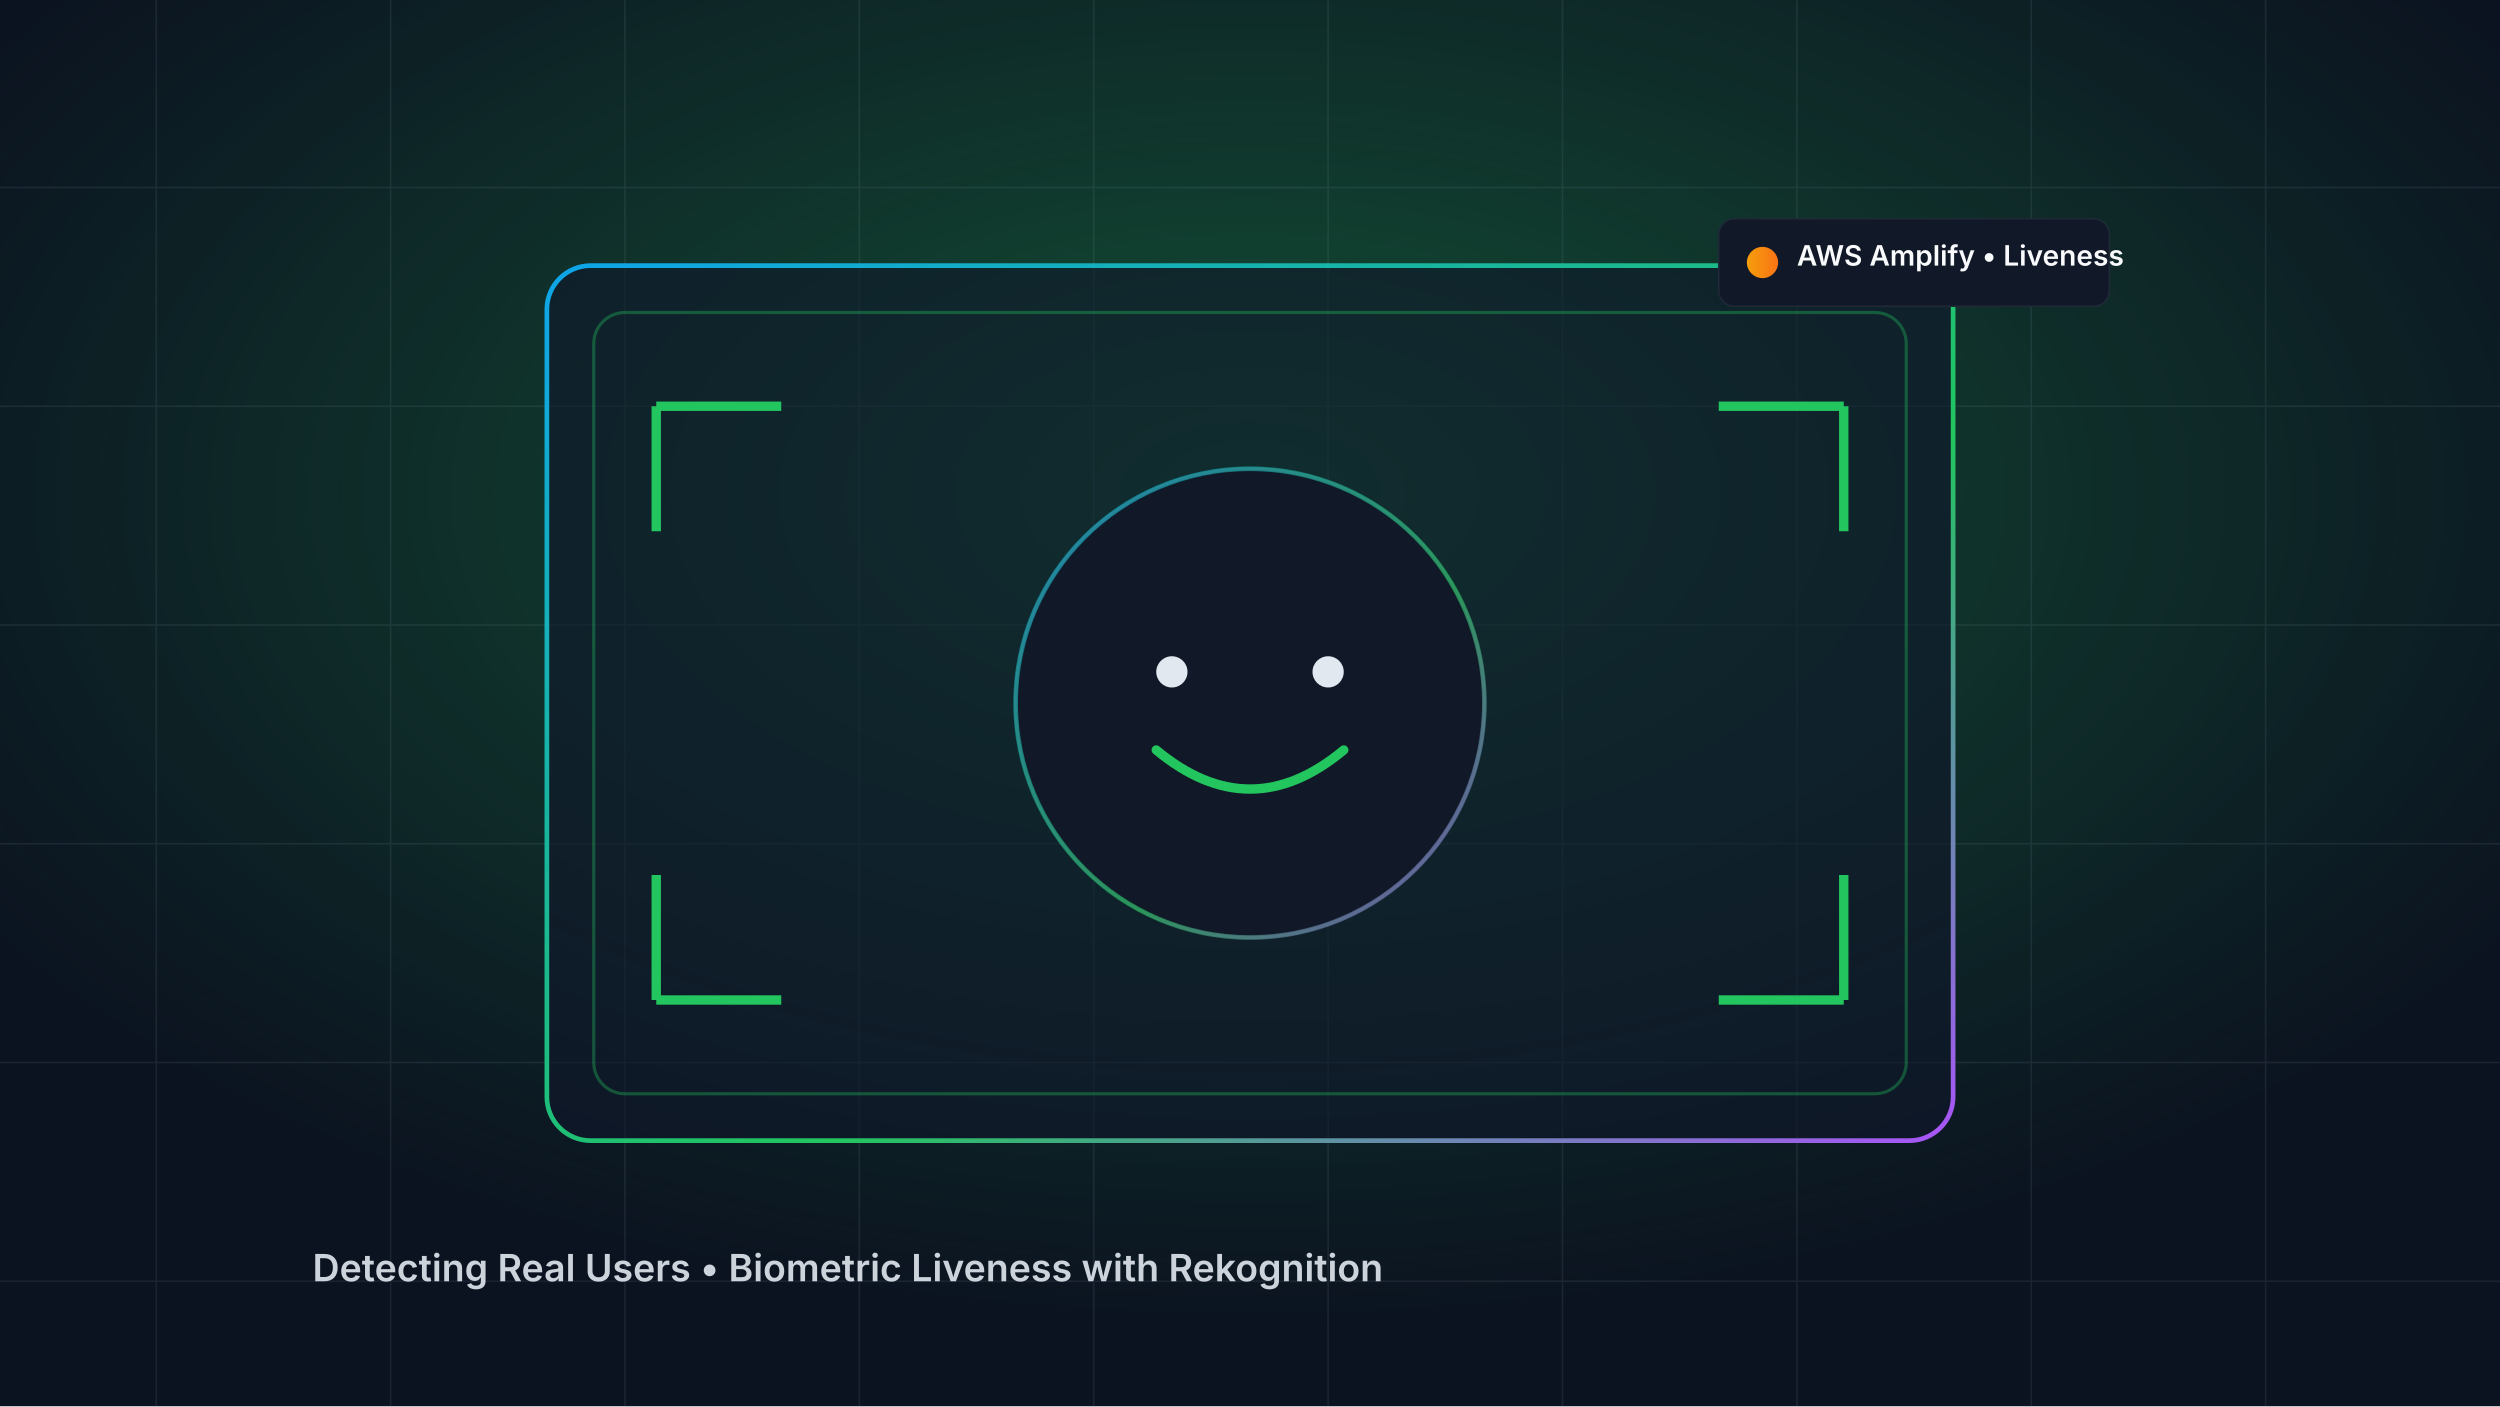
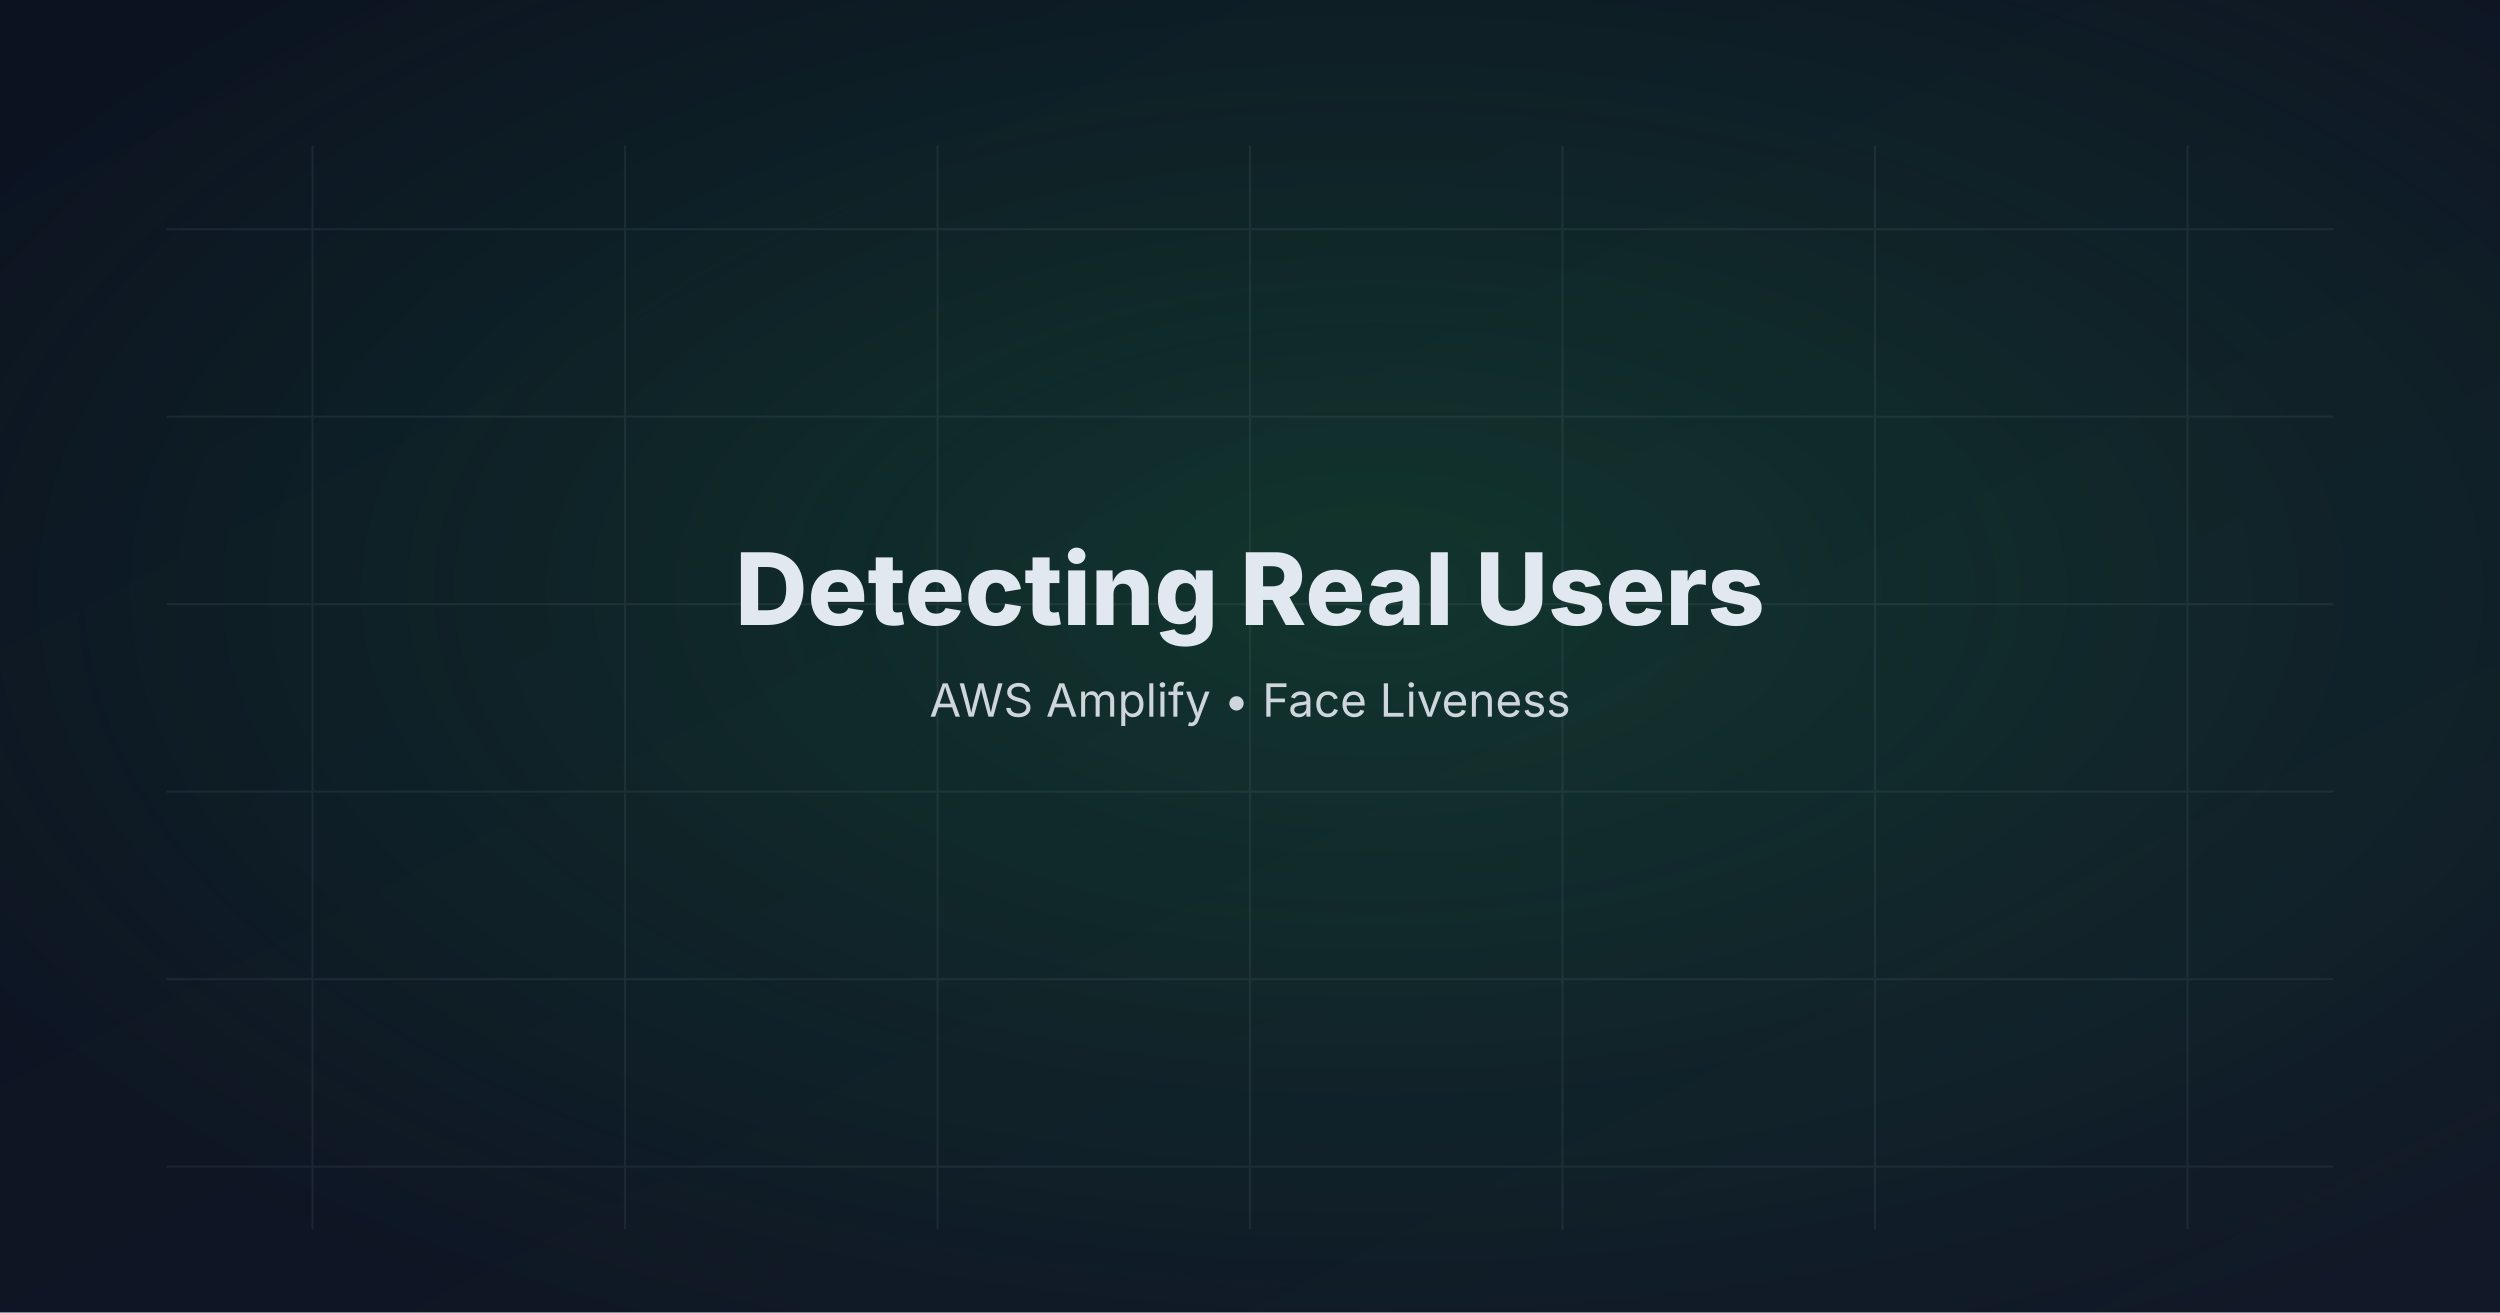
- <svg xmlns="http://www.w3.org/2000/svg" width="1600" height="900" viewBox="0 0 1600 900" fill="none">
+ <svg xmlns="http://www.w3.org/2000/svg" width="1200" height="630" viewBox="0 0 1200 630" role="img" aria-label="Detecting Real Users – AWS Amplify Face Liveness cover">
  <defs>
-     <linearGradient id="g1" x1="0" y1="0" x2="1" y2="1">
-       <stop offset="0%" stop-color="#0ea5e9" />
-       <stop offset="60%" stop-color="#22c55e" />
-       <stop offset="100%" stop-color="#a855f7" />
+     <linearGradient id="bg" x1="0" y1="0" x2="1" y2="1">
+       <stop offset="0%" stop-color="#0b1220" />
+       <stop offset="100%" stop-color="#111827" />
    </linearGradient>
-     <radialGradient id="glow" cx="50%" cy="35%" r="60%">
-       <stop offset="0%" stop-color="#22c55e" stop-opacity="0.35" />
+     <radialGradient id="glow" cx="55%" cy="45%" r="65%">
+       <stop offset="0%" stop-color="#22c55e" stop-opacity="0.18" />
      <stop offset="100%" stop-color="#22c55e" stop-opacity="0" />
    </radialGradient>
-     <linearGradient id="aws" x1="0" y1="0" x2="1" y2="0">
-       <stop offset="0%" stop-color="#f59e0b" />
-       <stop offset="100%" stop-color="#f97316" />
-     </linearGradient>
  </defs>
-   <rect width="1600" height="900" fill="#0b1220" />
-   <rect width="1600" height="900" fill="url(#glow)" />
-   <g opacity="0.12" stroke="#94a3b8" stroke-width="1">
-     <g>
-       <path d="M100 0 V900" />
-       <path d="M250 0 V900" />
-       <path d="M400 0 V900" />
-       <path d="M550 0 V900" />
-       <path d="M700 0 V900" />
-       <path d="M850 0 V900" />
-       <path d="M1000 0 V900" />
-       <path d="M1150 0 V900" />
-       <path d="M1300 0 V900" />
-       <path d="M1450 0 V900" />
-     </g>
-     <g>
-       <path d="M0 120 H1600" />
-       <path d="M0 260 H1600" />
-       <path d="M0 400 H1600" />
-       <path d="M0 540 H1600" />
-       <path d="M0 680 H1600" />
-       <path d="M0 820 H1600" />
-     </g>
+   <rect width="1200" height="630" fill="url(#bg)" />
+   <rect width="1200" height="630" fill="url(#glow)" />
+   <g opacity="0.10" stroke="#94a3b8" stroke-width="1">
+     <path d="M80 110 H1120" />
+     <path d="M80 200 H1120" />
+     <path d="M80 290 H1120" />
+     <path d="M80 380 H1120" />
+     <path d="M80 470 H1120" />
+     <path d="M80 560 H1120" />
+     <path d="M150 70 V590" />
+     <path d="M300 70 V590" />
+     <path d="M450 70 V590" />
+     <path d="M600 70 V590" />
+     <path d="M750 70 V590" />
+     <path d="M900 70 V590" />
+     <path d="M1050 70 V590" />
  </g>
-   <rect x="350" y="170" width="900" height="560" rx="28" stroke="url(#g1)" stroke-width="3" fill="#0f172a" fill-opacity="0.6" />
-   <rect x="380" y="200" width="840" height="500" rx="20" stroke="#22c55e" stroke-opacity="0.35" stroke-width="2" fill="none" />
-   <g transform="translate(800, 450)">
-     <circle r="150" fill="#111827" stroke="#94a3b8" stroke-opacity="0.35" stroke-width="2" />
-     <circle r="150" fill="none" stroke="url(#g1)" stroke-width="3" opacity="0.6" />
-     <circle cx="-50" cy="-20" r="10" fill="#e2e8f0" />
-     <circle cx="50" cy="-20" r="10" fill="#e2e8f0" />
-     <path d="M-60 30 Q0 80 60 30" fill="none" stroke="#22c55e" stroke-width="6" stroke-linecap="round" />
+   <g fill="#e2e8f0" font-family="Inter, system-ui, -apple-system, 'Segoe UI', Roboto, Ubuntu, Cantarell, 'Noto Sans', Helvetica, Arial">
+     <text x="600" y="300" text-anchor="middle" font-size="48" font-weight="800">Detecting Real Users</text>
+     <text x="600" y="344" text-anchor="middle" font-size="22" opacity="0.9">AWS Amplify • Face Liveness</text>
  </g>
-   <g stroke="#22c55e" stroke-width="6">
-     <path d="M420 260 h80" />
-     <path d="M420 260 v80" />
-     <path d="M1180 260 h-80" />
-     <path d="M1180 260 v80" />
-     <path d="M420 640 h80" />
-     <path d="M420 640 v-80" />
-     <path d="M1180 640 h-80" />
-     <path d="M1180 640 v-80" />
-   </g>
-   <g transform="translate(1120, 160)">
-     <rect x="-20" y="-20" rx="10" width="250" height="56" fill="#111827" stroke="#1f2937" />
-     <circle cx="8" cy="8" r="10" fill="url(#aws)" />
-     <text x="30" y="10" fill="#f8fafc" font-family="Inter, system-ui, -apple-system, Segoe UI, Roboto, Ubuntu, Cantarell, Noto Sans, Helvetica, Arial, 'Apple Color Emoji', 'Segoe UI Emoji'" font-size="18" font-weight="600">AWS Amplify • Liveness</text>
-   </g>
-   <text x="200" y="820" fill="#e2e8f0" font-size="24" font-weight="600" opacity="0.9" font-family="Inter, system-ui, -apple-system, Segoe UI, Roboto, Ubuntu, Cantarell, Noto Sans, Helvetica, Arial, 'Apple Color Emoji', 'Segoe UI Emoji'">
-     Detecting Real Users • Biometric Liveness with Rekognition
-   </text>
</svg>
